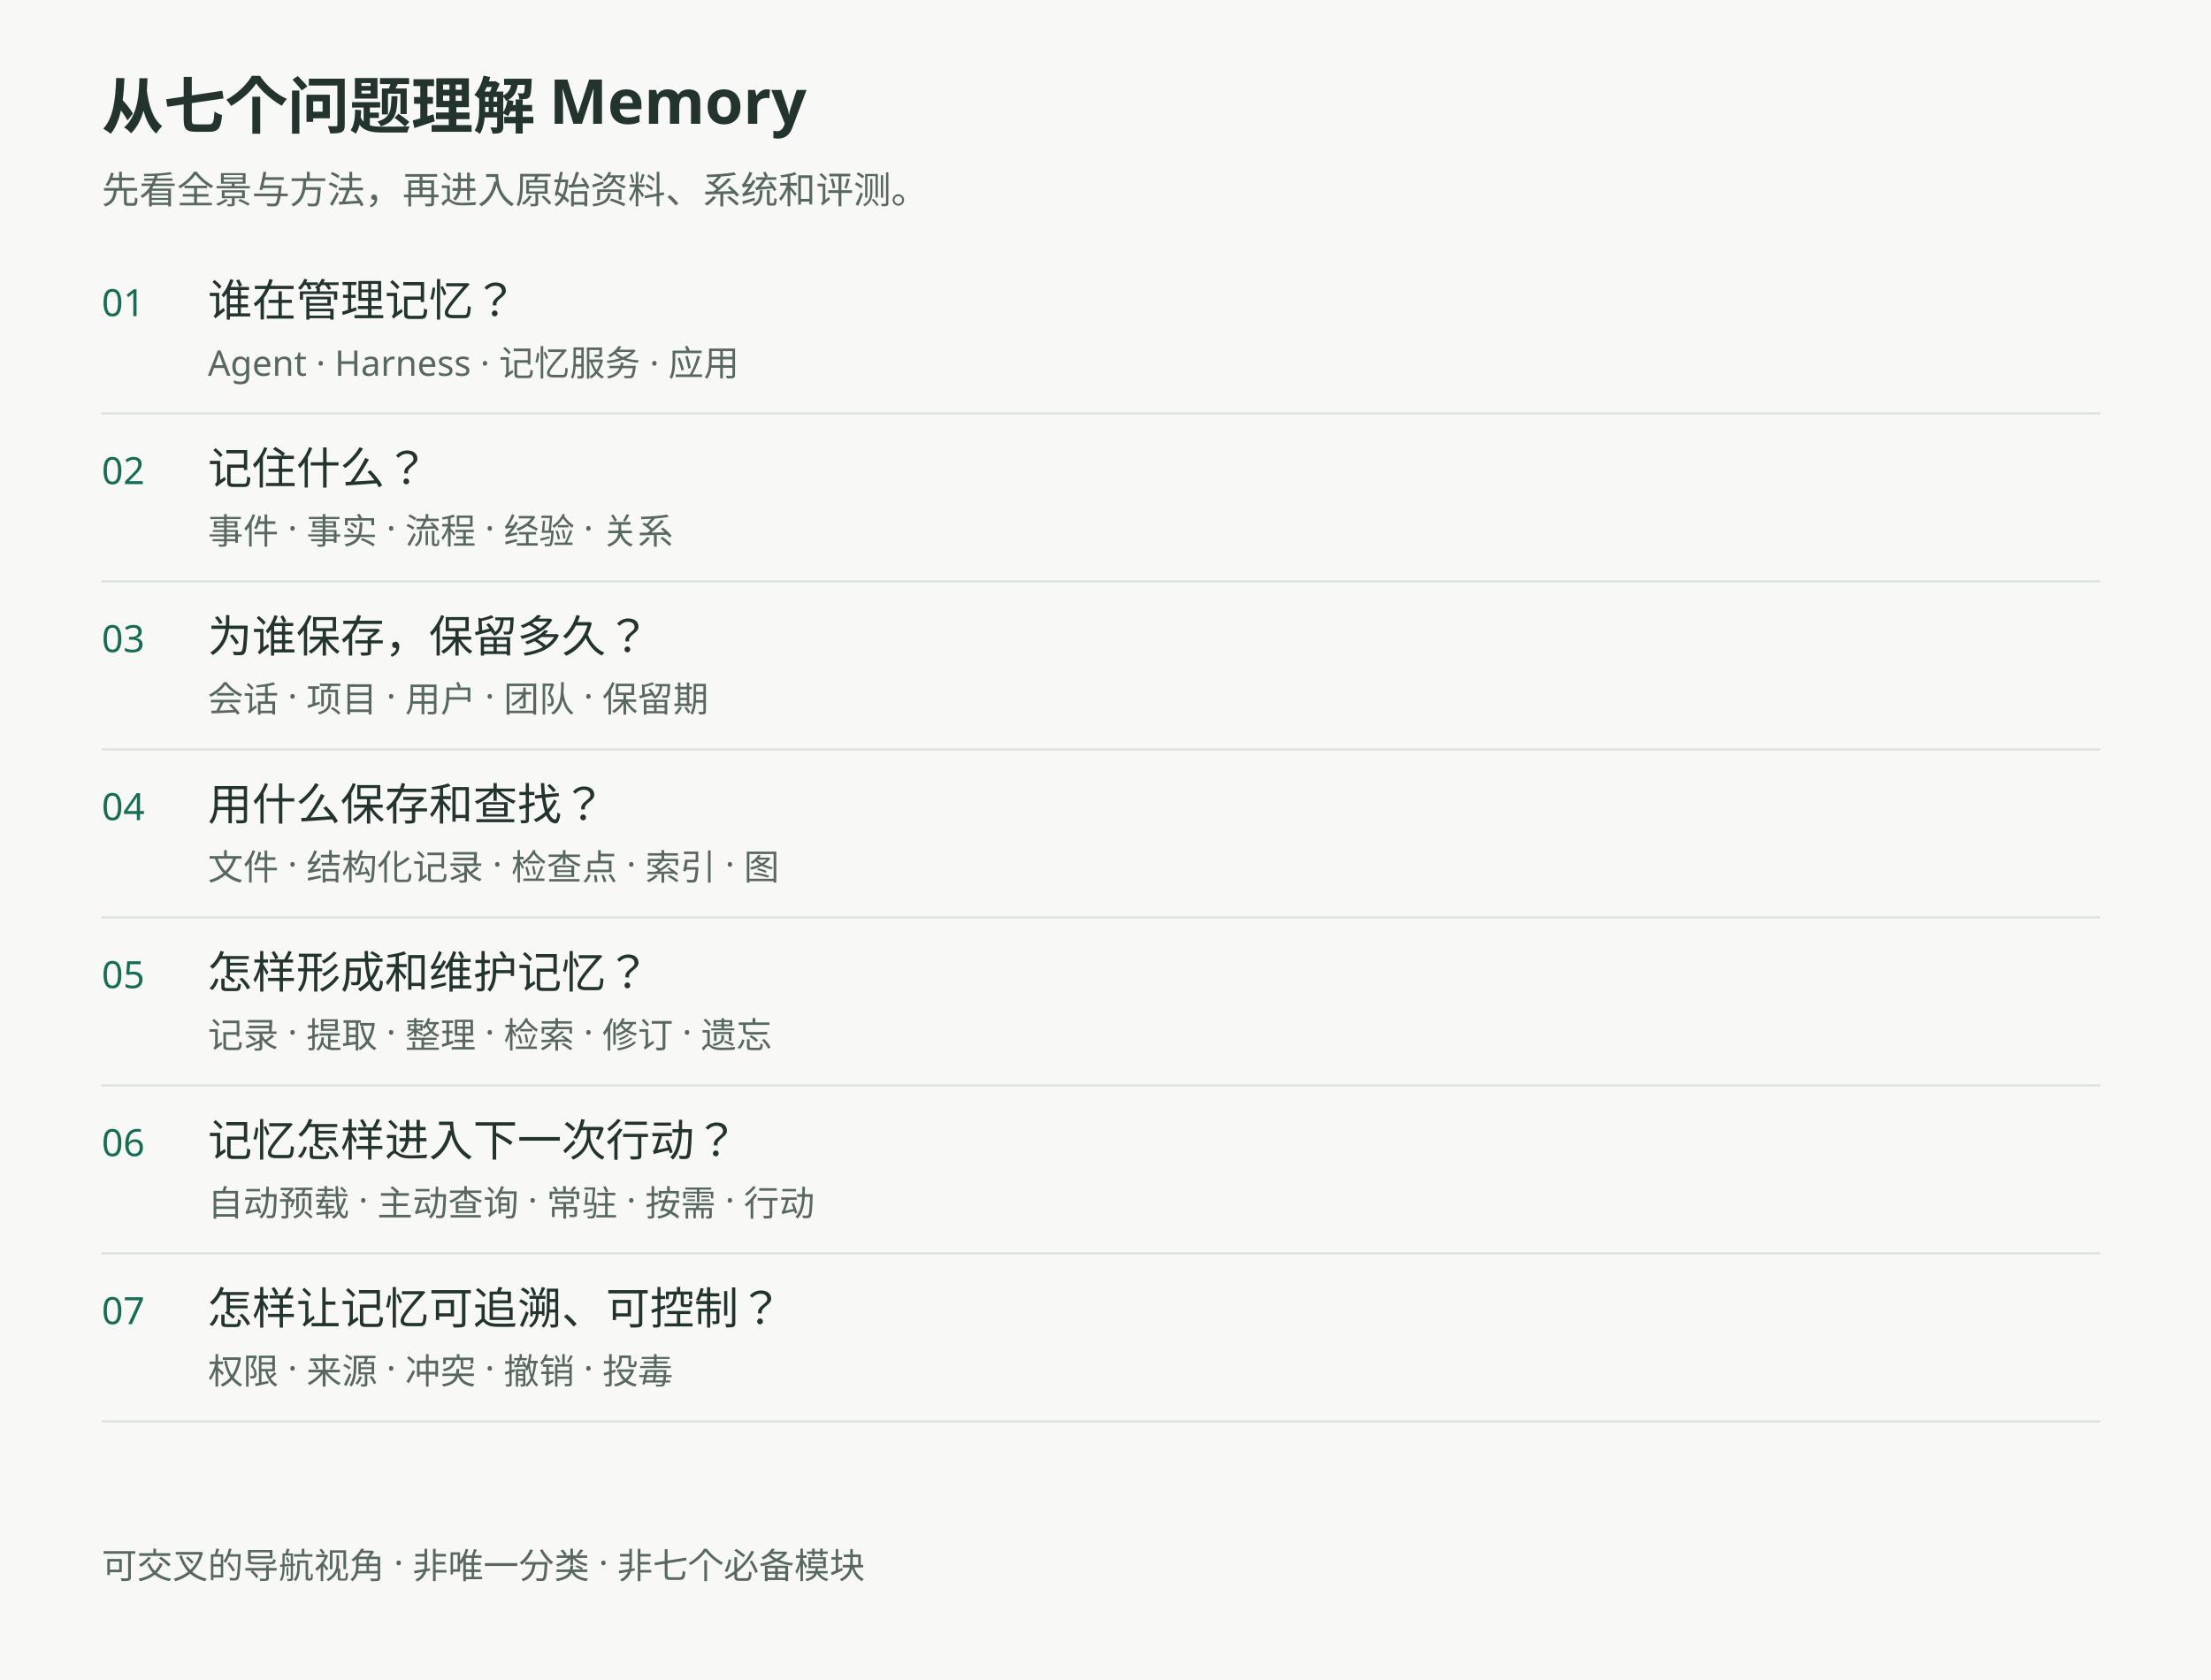
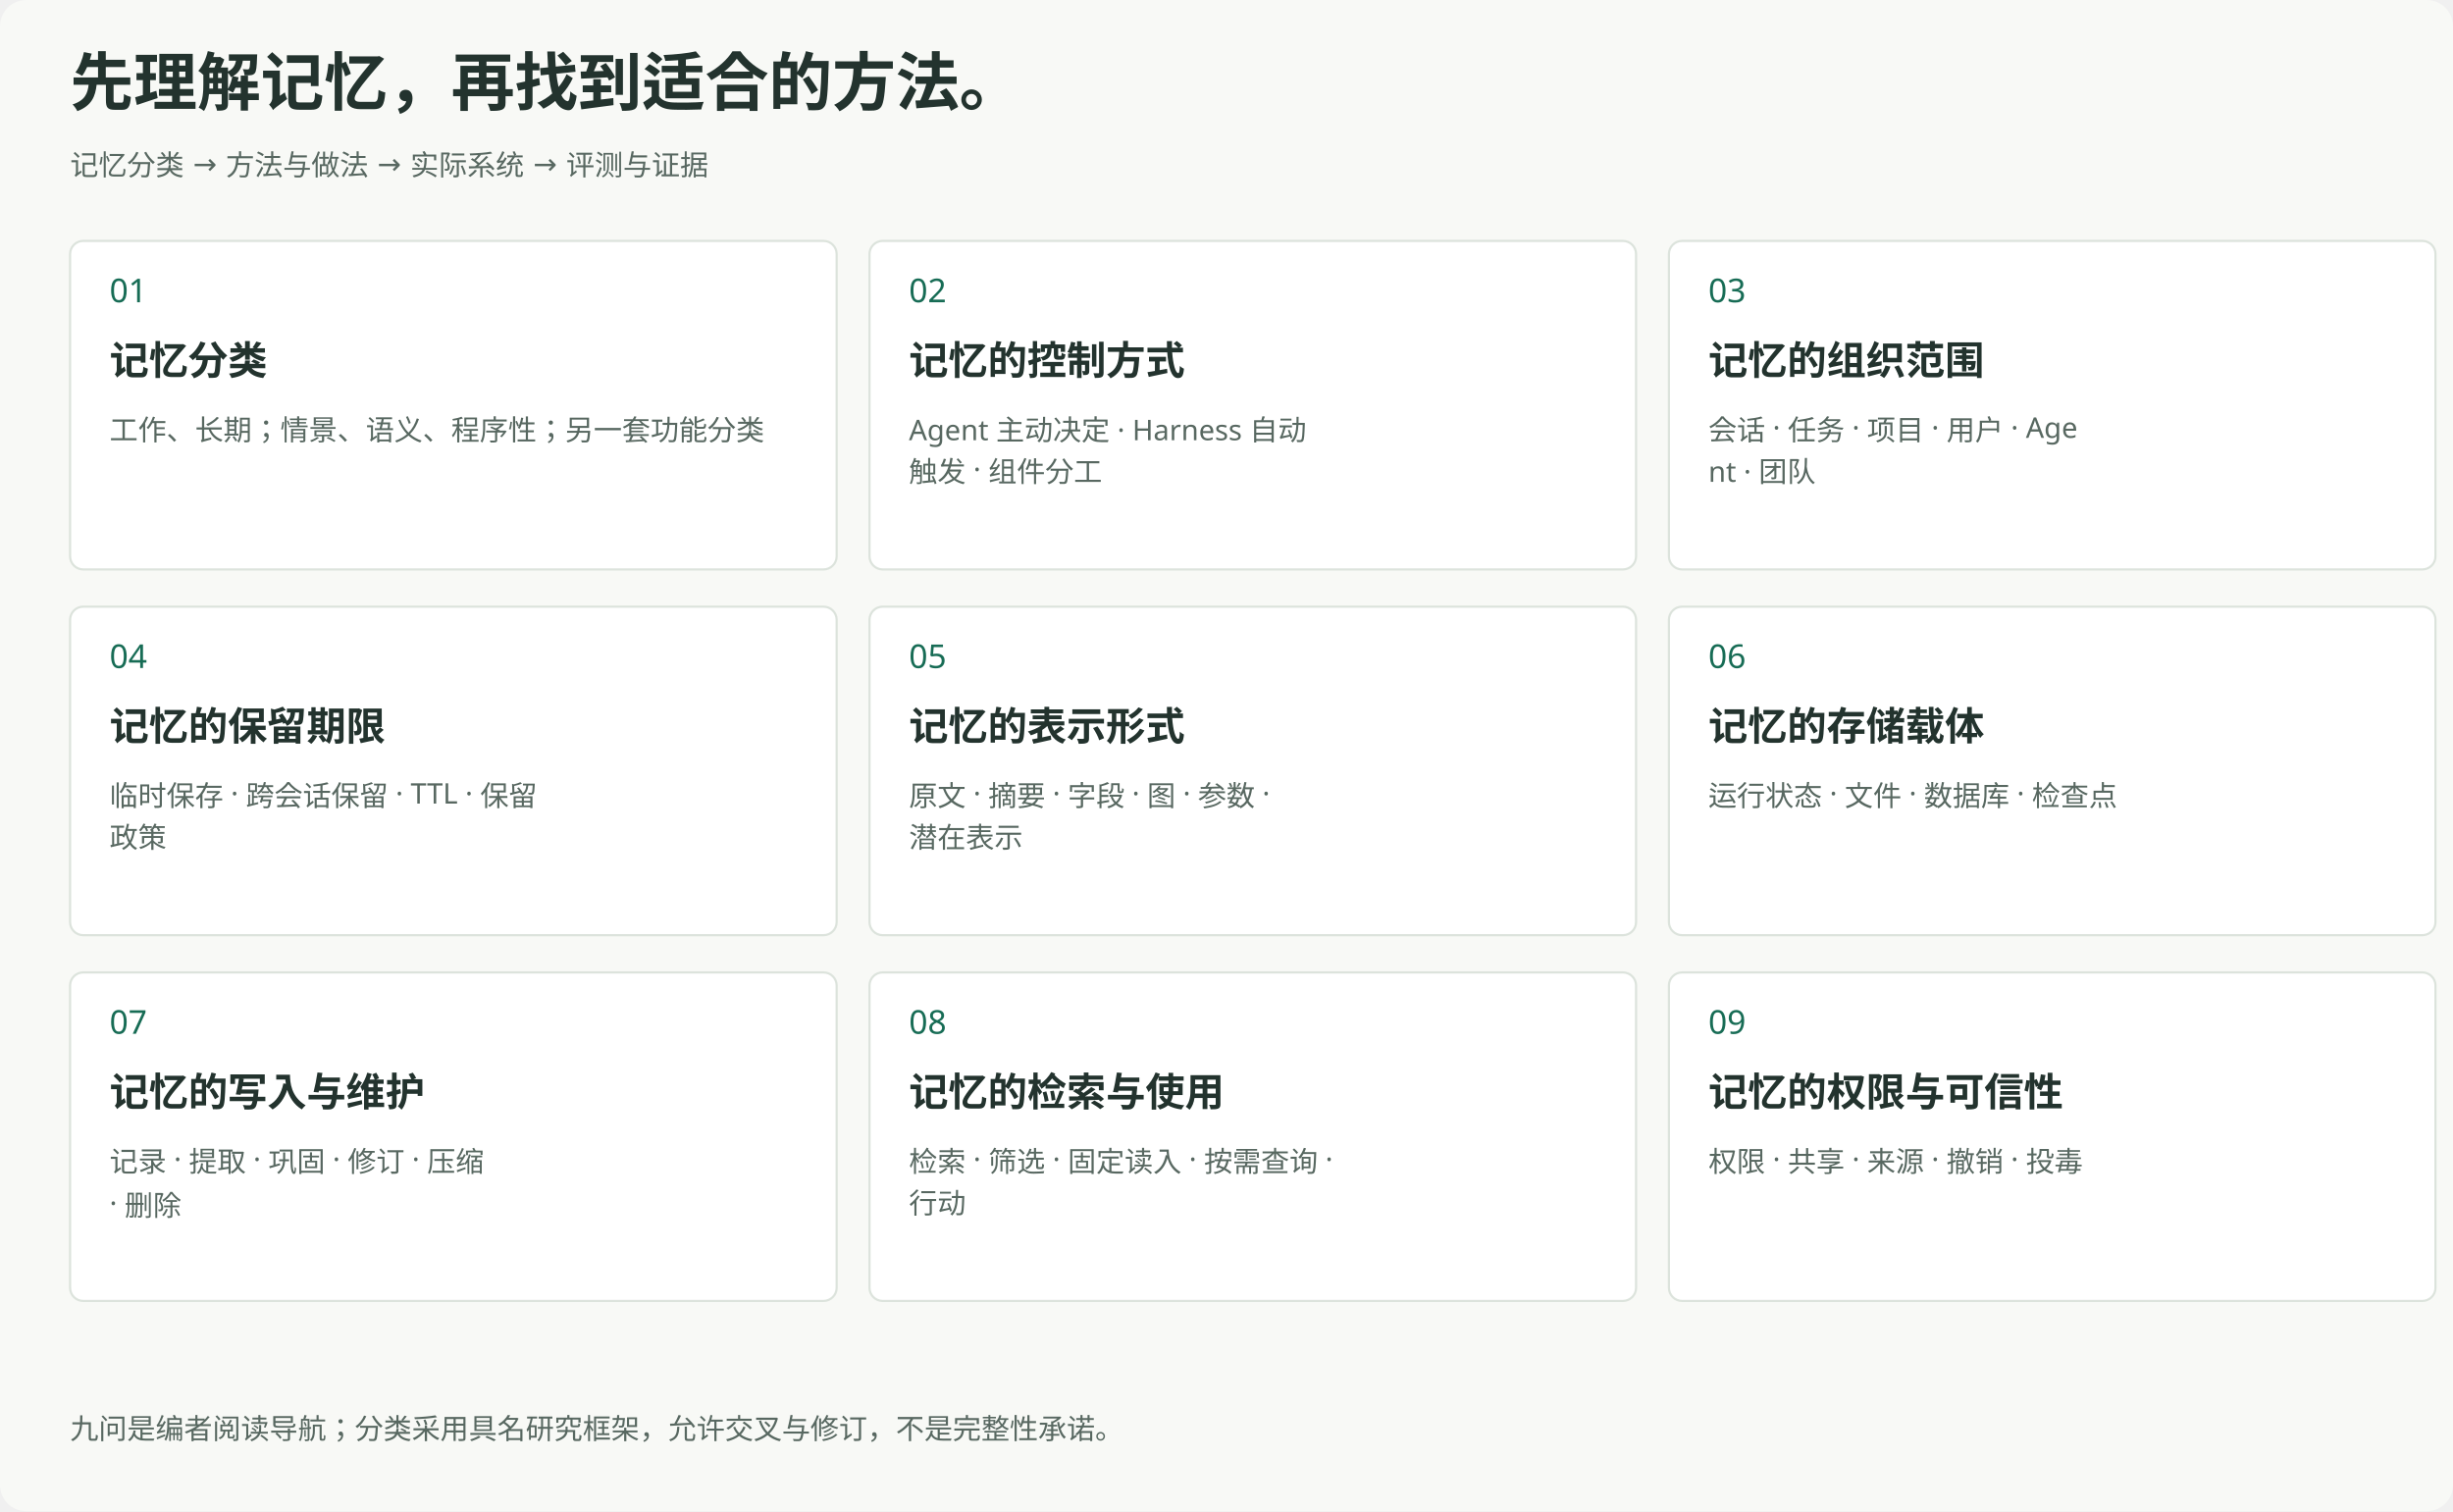
- <svg xmlns="http://www.w3.org/2000/svg" width="1000" height="760" viewBox="0 0 1000 760" role="img" aria-labelledby="title desc">
-   <rect width="1000" height="760" fill="#f8f9f6" />
-   <g font-family="system-ui,PingFang SC,Microsoft YaHei,sans-serif" fill="#23332e">
-     <text x="46" y="58" font-size="28" font-weight="600">从七个问题理解 Memory</text>
-     <text x="46" y="92" font-size="17" fill="#586861">先看全景与方法，再进入原始资料、系统和评测。</text>
-     <text x="46" y="143" font-size="17" fill="#176c55">01</text>
-     <text x="94" y="143" font-size="20">谁在管理记忆？</text>
-     <text x="94" y="170" font-size="16" fill="#586861">Agent · Harness · 记忆服务 · 应用</text>
-     <line x1="46" x2="950" y1="187" y2="187" stroke="#dce3dc" />
-     <text x="46" y="219" font-size="17" fill="#176c55">02</text>
-     <text x="94" y="219" font-size="20">记住什么？</text>
-     <text x="94" y="246" font-size="16" fill="#586861">事件 · 事实 · 流程 · 经验 · 关系</text>
-     <line x1="46" x2="950" y1="263" y2="263" stroke="#dce3dc" />
-     <text x="46" y="295" font-size="17" fill="#176c55">03</text>
-     <text x="94" y="295" font-size="20">为谁保存，保留多久？</text>
-     <text x="94" y="322" font-size="16" fill="#586861">会话 · 项目 · 用户 · 团队 · 保留期</text>
-     <line x1="46" x2="950" y1="339" y2="339" stroke="#dce3dc" />
-     <text x="46" y="371" font-size="17" fill="#176c55">04</text>
-     <text x="94" y="371" font-size="20">用什么保存和查找？</text>
-     <text x="94" y="398" font-size="16" fill="#586861">文件 · 结构化记录 · 检查点 · 索引 · 图</text>
-     <line x1="46" x2="950" y1="415" y2="415" stroke="#dce3dc" />
-     <text x="46" y="447" font-size="17" fill="#176c55">05</text>
-     <text x="94" y="447" font-size="20">怎样形成和维护记忆？</text>
-     <text x="94" y="474" font-size="16" fill="#586861">记录 · 提取 · 整理 · 检索 · 修订 · 遗忘</text>
-     <line x1="46" x2="950" y1="491" y2="491" stroke="#dce3dc" />
-     <text x="46" y="523" font-size="17" fill="#176c55">06</text>
-     <text x="94" y="523" font-size="20">记忆怎样进入下一次行动？</text>
-     <text x="94" y="550" font-size="16" fill="#586861">自动预载 · 主动查询 · 常驻 · 按需 · 行动</text>
-     <line x1="46" x2="950" y1="567" y2="567" stroke="#dce3dc" />
-     <text x="46" y="599" font-size="17" fill="#176c55">07</text>
-     <text x="94" y="599" font-size="20">怎样让记忆可追溯、可控制？</text>
-     <text x="94" y="626" font-size="16" fill="#586861">权限 · 来源 · 冲突 · 撤销 · 投毒</text>
-     <line x1="46" x2="950" y1="643" y2="643" stroke="#dce3dc" />
-     <text x="46" y="714" font-size="16" fill="#586861">可交叉的导航视角 · 非唯一分类 · 非七个必备模块</text>
-   </g>
+ <svg xmlns="http://www.w3.org/2000/svg" width="1120" height="690" viewBox="0 0 1120 690" role="img" aria-labelledby="title desc">
+   <rect width="1120" height="690" rx="12" fill="#f8f9f6" />
+   <style>text{font-family:system-ui,PingFang SC,Microsoft YaHei,sans-serif;fill:#23332e}.h{font-size:29px;font-weight:650}.n{font-size:15px;fill:#176c55}.t{font-size:18px;font-weight:600}.s{font-size:13px;fill:#586861}</style>
+   <text x="32" y="48" class="h">先理解记忆，再找到适合的方法。</text>
+   <text x="32" y="80" class="s">记忆分类 → 方法与做法 → 实际系统 → 评测与证据</text>
+   <rect x="32" y="110" width="350" height="150" rx="6" fill="white" stroke="#dce3dc" />
+   <text x="50" y="138" class="n">01</text>
+   <text x="50" y="171" class="t">记忆分类</text>
+   <text x="50" y="201" class="s">工作、长期；情景、语义、程序性；另一套功能分类</text>
+   <rect x="397" y="110" width="350" height="150" rx="6" fill="white" stroke="#dce3dc" />
+   <text x="415" y="138" class="n">02</text>
+   <text x="415" y="171" class="t">记忆的控制方式</text>
+   <text x="415" y="201" class="s">Agent 主动决定 · Harness 自动</text>
+   <text x="415" y="220" class="s">触发 · 组件分工</text>
+   <rect x="762" y="110" width="350" height="150" rx="6" fill="white" stroke="#dce3dc" />
+   <text x="780" y="138" class="n">03</text>
+   <text x="780" y="171" class="t">记忆的组织范围</text>
+   <text x="780" y="201" class="s">会话 · 任务 · 项目 · 用户 · Age</text>
+   <text x="780" y="220" class="s">nt · 团队</text>
+   <rect x="32" y="277" width="350" height="150" rx="6" fill="white" stroke="#dce3dc" />
+   <text x="50" y="305" class="n">04</text>
+   <text x="50" y="338" class="t">记忆的保留期限</text>
+   <text x="50" y="368" class="s">临时保存 · 跨会话保留 · TTL · 保留</text>
+   <text x="50" y="387" class="s">政策</text>
+   <rect x="397" y="277" width="350" height="150" rx="6" fill="white" stroke="#dce3dc" />
+   <text x="415" y="305" class="n">05</text>
+   <text x="415" y="338" class="t">记忆的表示形式</text>
+   <text x="415" y="368" class="s">原文 · 摘要 · 字段 · 图 · 参数 ·</text>
+   <text x="415" y="387" class="s"> 潜在表示</text>
+   <rect x="762" y="277" width="350" height="150" rx="6" fill="white" stroke="#dce3dc" />
+   <text x="780" y="305" class="n">06</text>
+   <text x="780" y="338" class="t">记忆的存储载体</text>
+   <text x="780" y="368" class="s">运行状态 · 文件 · 数据库 · 检查点</text>
+   <rect x="32" y="444" width="350" height="150" rx="6" fill="white" stroke="#dce3dc" />
+   <text x="50" y="472" class="n">07</text>
+   <text x="50" y="505" class="t">记忆的写入与维护</text>
+   <text x="50" y="535" class="s">记录 · 提取 · 巩固 · 修订 · 压缩 </text>
+   <text x="50" y="554" class="s">· 删除</text>
+   <rect x="397" y="444" width="350" height="150" rx="6" fill="white" stroke="#dce3dc" />
+   <text x="415" y="472" class="n">08</text>
+   <text x="415" y="505" class="t">记忆的检索与使用</text>
+   <text x="415" y="535" class="s">检索 · 筛选 · 固定读入 · 按需查询 ·</text>
+   <text x="415" y="554" class="s"> 行动</text>
+   <rect x="762" y="444" width="350" height="150" rx="6" fill="white" stroke="#dce3dc" />
+   <text x="780" y="472" class="n">09</text>
+   <text x="780" y="505" class="t">记忆的权限与可信性</text>
+   <text x="780" y="535" class="s">权限 · 共享 · 来源 · 撤销 · 投毒</text>
+   <text x="32" y="657" class="s">九问是编者阅读导航；分类采用具名研究框架，允许交叉与修订，不是完整性承诺。</text>
</svg>
